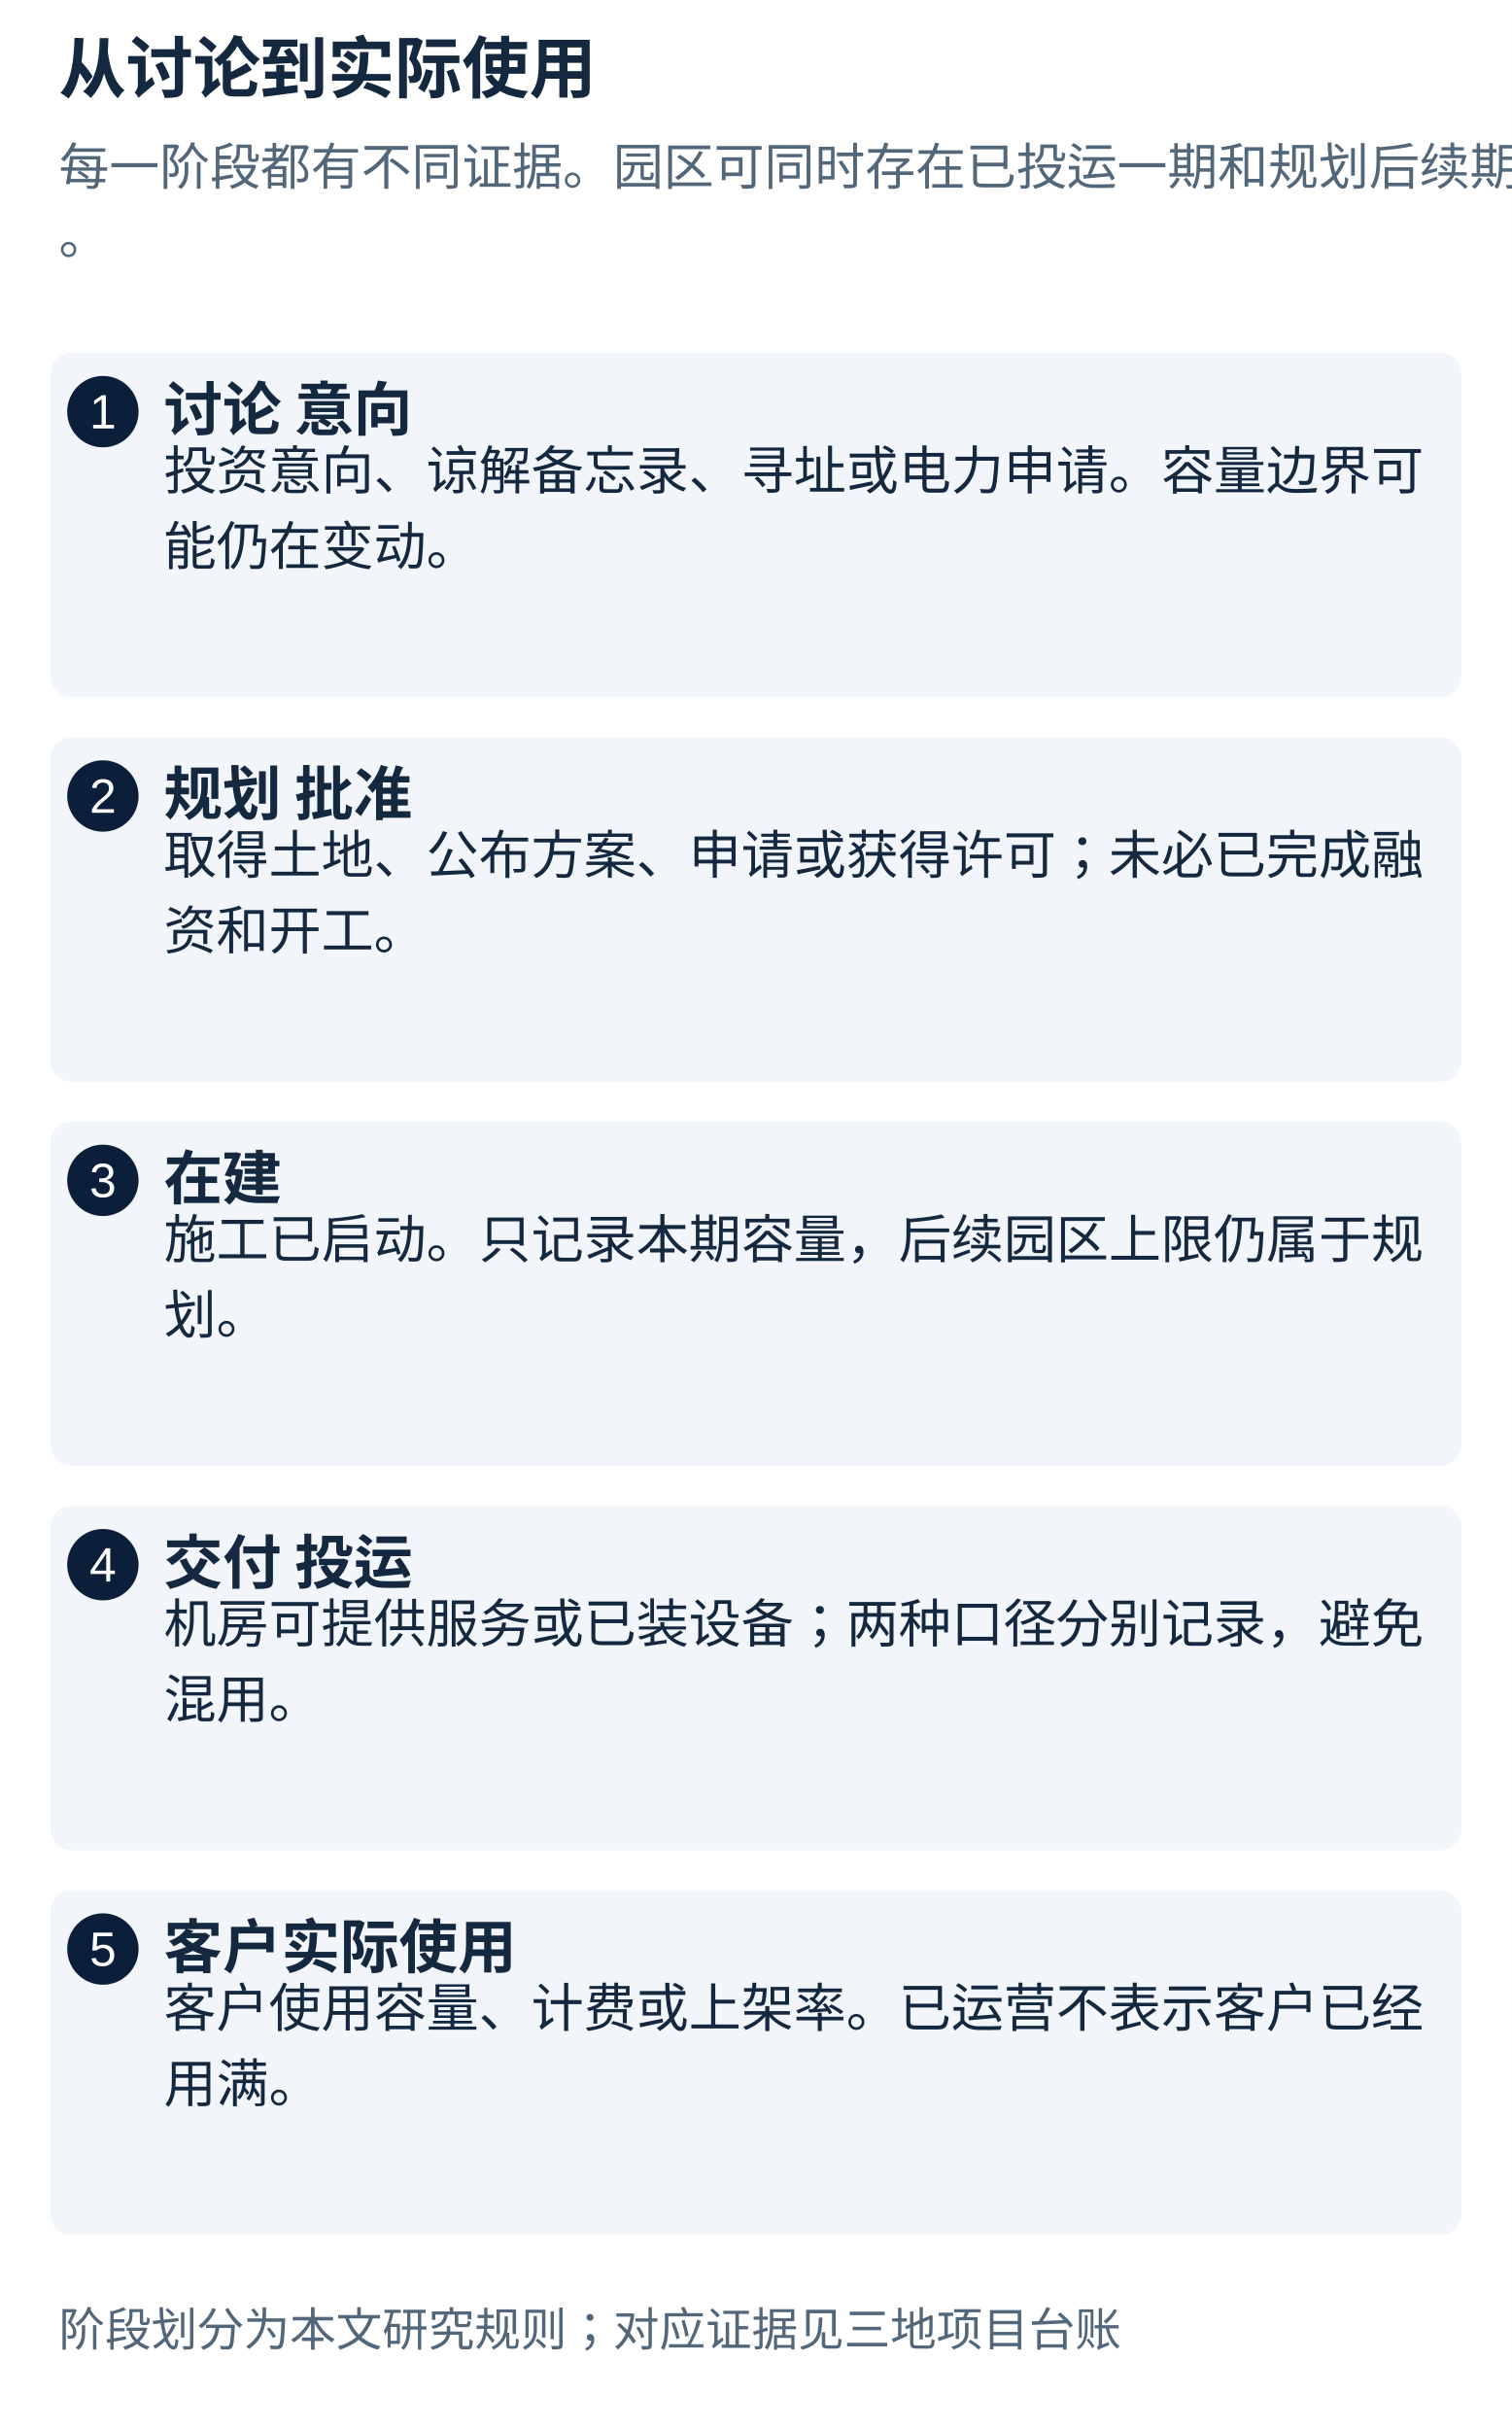
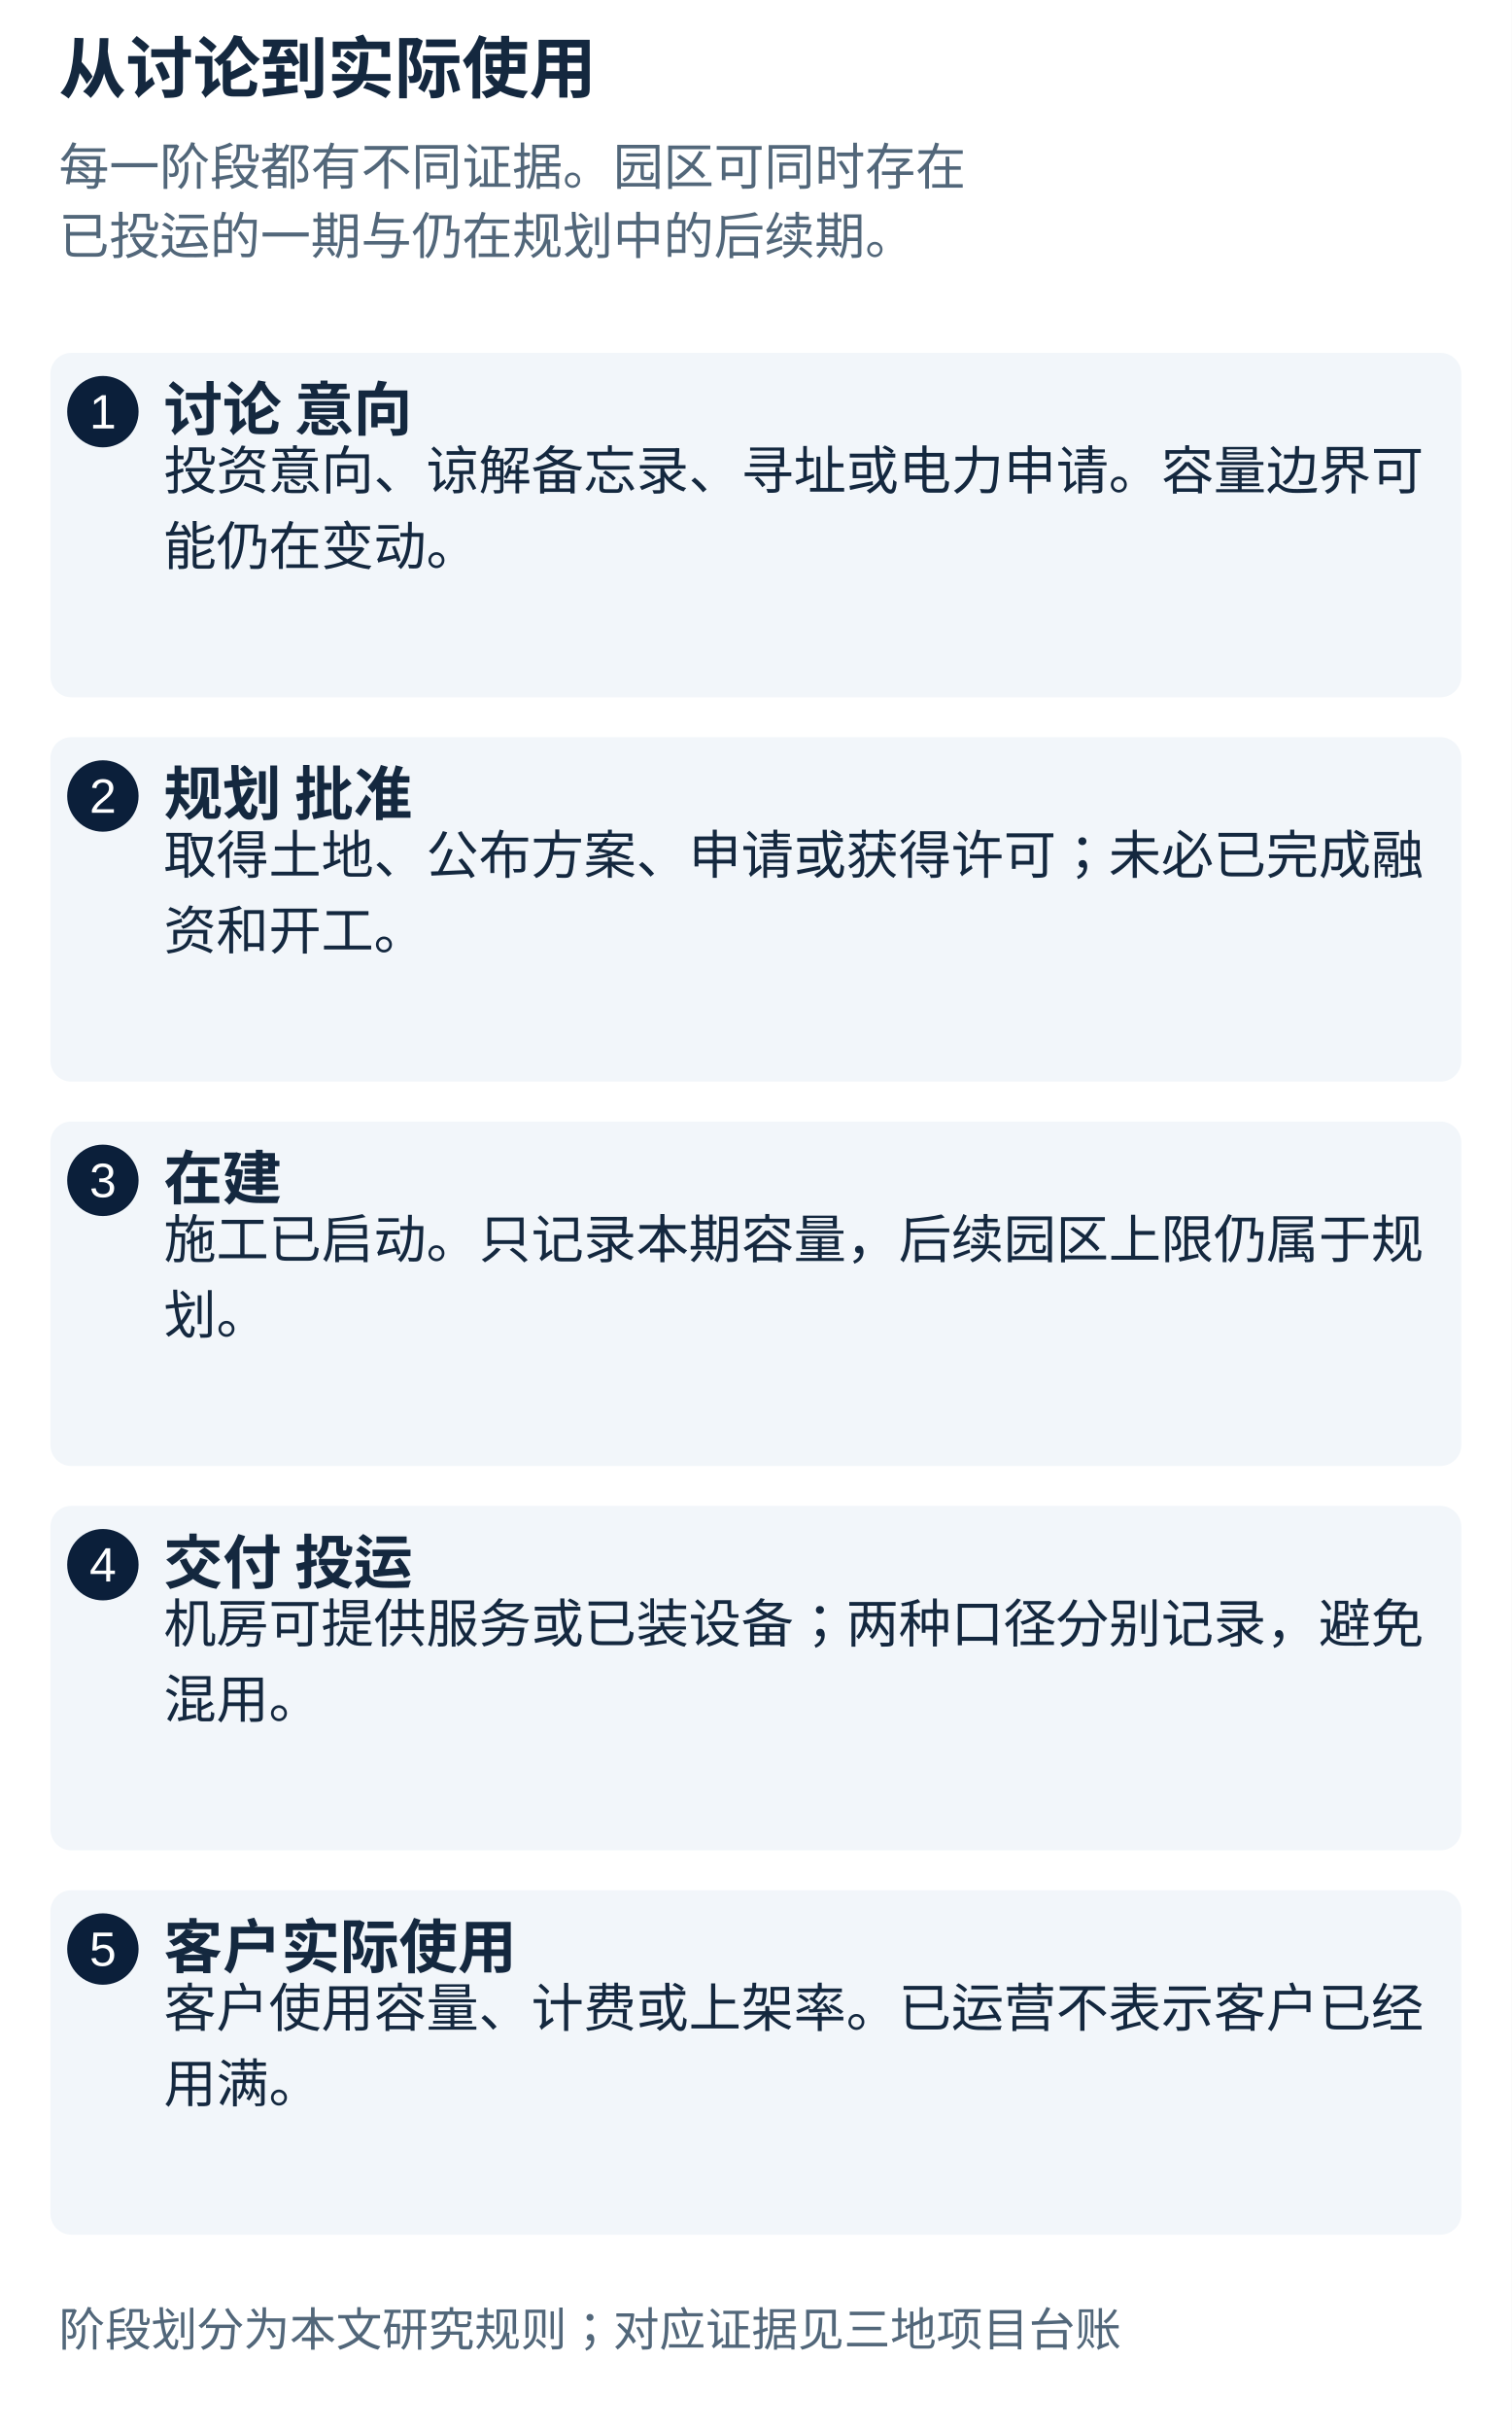
<svg xmlns="http://www.w3.org/2000/svg" width="720" height="1157" viewBox="0 0 720 1157" role="img" aria-label="从讨论到实际使用">
  <rect width="720" height="1157" fill="#fff" />
  <g font-family="Arial,Microsoft YaHei,PingFang SC,sans-serif">
    <text x="28" y="44" font-size="32" fill="#14283f" font-weight="700">从讨论到实际使用</text>
-     <text x="28" y="88" font-size="24" fill="#52677a">每一阶段都有不同证据。园区可同时存在已投运一期和规划后续期</text>
-     <text x="28" y="121" font-size="24" fill="#52677a">。</text>
+     <text x="28" y="88" font-size="24" fill="#52677a">每一阶段都有不同证据。园区可同时存在</text>
+     <text x="28" y="121" font-size="24" fill="#52677a">已投运的一期与仍在规划中的后续期。</text>
    <rect x="24" y="168" width="672" height="164" rx="10" fill="#f2f6fa" />
    <circle cx="49" cy="196" r="17" fill="#0b1f3a" />
    <text x="49" y="204" text-anchor="middle" fill="#fff" font-size="23">1</text>
    <text x="78" y="205" font-size="28" fill="#14283f" font-weight="700">讨论 意向</text>
    <text x="78" y="233" font-size="25" fill="#14283f">投资意向、谅解备忘录、寻址或电力申请。容量边界可</text>
    <text x="78" y="269" font-size="25" fill="#14283f">能仍在变动。</text>
    <rect x="24" y="351" width="672" height="164" rx="10" fill="#f2f6fa" />
    <circle cx="49" cy="379" r="17" fill="#0b1f3a" />
    <text x="49" y="387" text-anchor="middle" fill="#fff" font-size="23">2</text>
    <text x="78" y="388" font-size="28" fill="#14283f" font-weight="700">规划 批准</text>
    <text x="78" y="416" font-size="25" fill="#14283f">取得土地、公布方案、申请或获得许可；未必已完成融</text>
    <text x="78" y="452" font-size="25" fill="#14283f">资和开工。</text>
    <rect x="24" y="534" width="672" height="164" rx="10" fill="#f2f6fa" />
    <circle cx="49" cy="562" r="17" fill="#0b1f3a" />
    <text x="49" y="570" text-anchor="middle" fill="#fff" font-size="23">3</text>
    <text x="78" y="571" font-size="28" fill="#14283f" font-weight="700">在建</text>
    <text x="78" y="599" font-size="25" fill="#14283f">施工已启动。只记录本期容量，后续园区上限仍属于规</text>
    <text x="78" y="635" font-size="25" fill="#14283f">划。</text>
    <rect x="24" y="717" width="672" height="164" rx="10" fill="#f2f6fa" />
    <circle cx="49" cy="745" r="17" fill="#0b1f3a" />
    <text x="49" y="753" text-anchor="middle" fill="#fff" font-size="23">4</text>
    <text x="78" y="754" font-size="28" fill="#14283f" font-weight="700">交付 投运</text>
    <text x="78" y="782" font-size="25" fill="#14283f">机房可提供服务或已装设备；两种口径分别记录，避免</text>
    <text x="78" y="818" font-size="25" fill="#14283f">混用。</text>
    <rect x="24" y="900" width="672" height="164" rx="10" fill="#f2f6fa" />
    <circle cx="49" cy="928" r="17" fill="#0b1f3a" />
    <text x="49" y="936" text-anchor="middle" fill="#fff" font-size="23">5</text>
    <text x="78" y="937" font-size="28" fill="#14283f" font-weight="700">客户实际使用</text>
    <text x="78" y="965" font-size="25" fill="#14283f">客户使用容量、计费或上架率。已运营不表示客户已经</text>
    <text x="78" y="1001" font-size="25" fill="#14283f">用满。</text>
    <text x="28" y="1117" font-size="22" fill="#52677a">阶段划分为本文研究规则；对应证据见三地项目台账</text>
  </g>
</svg>
